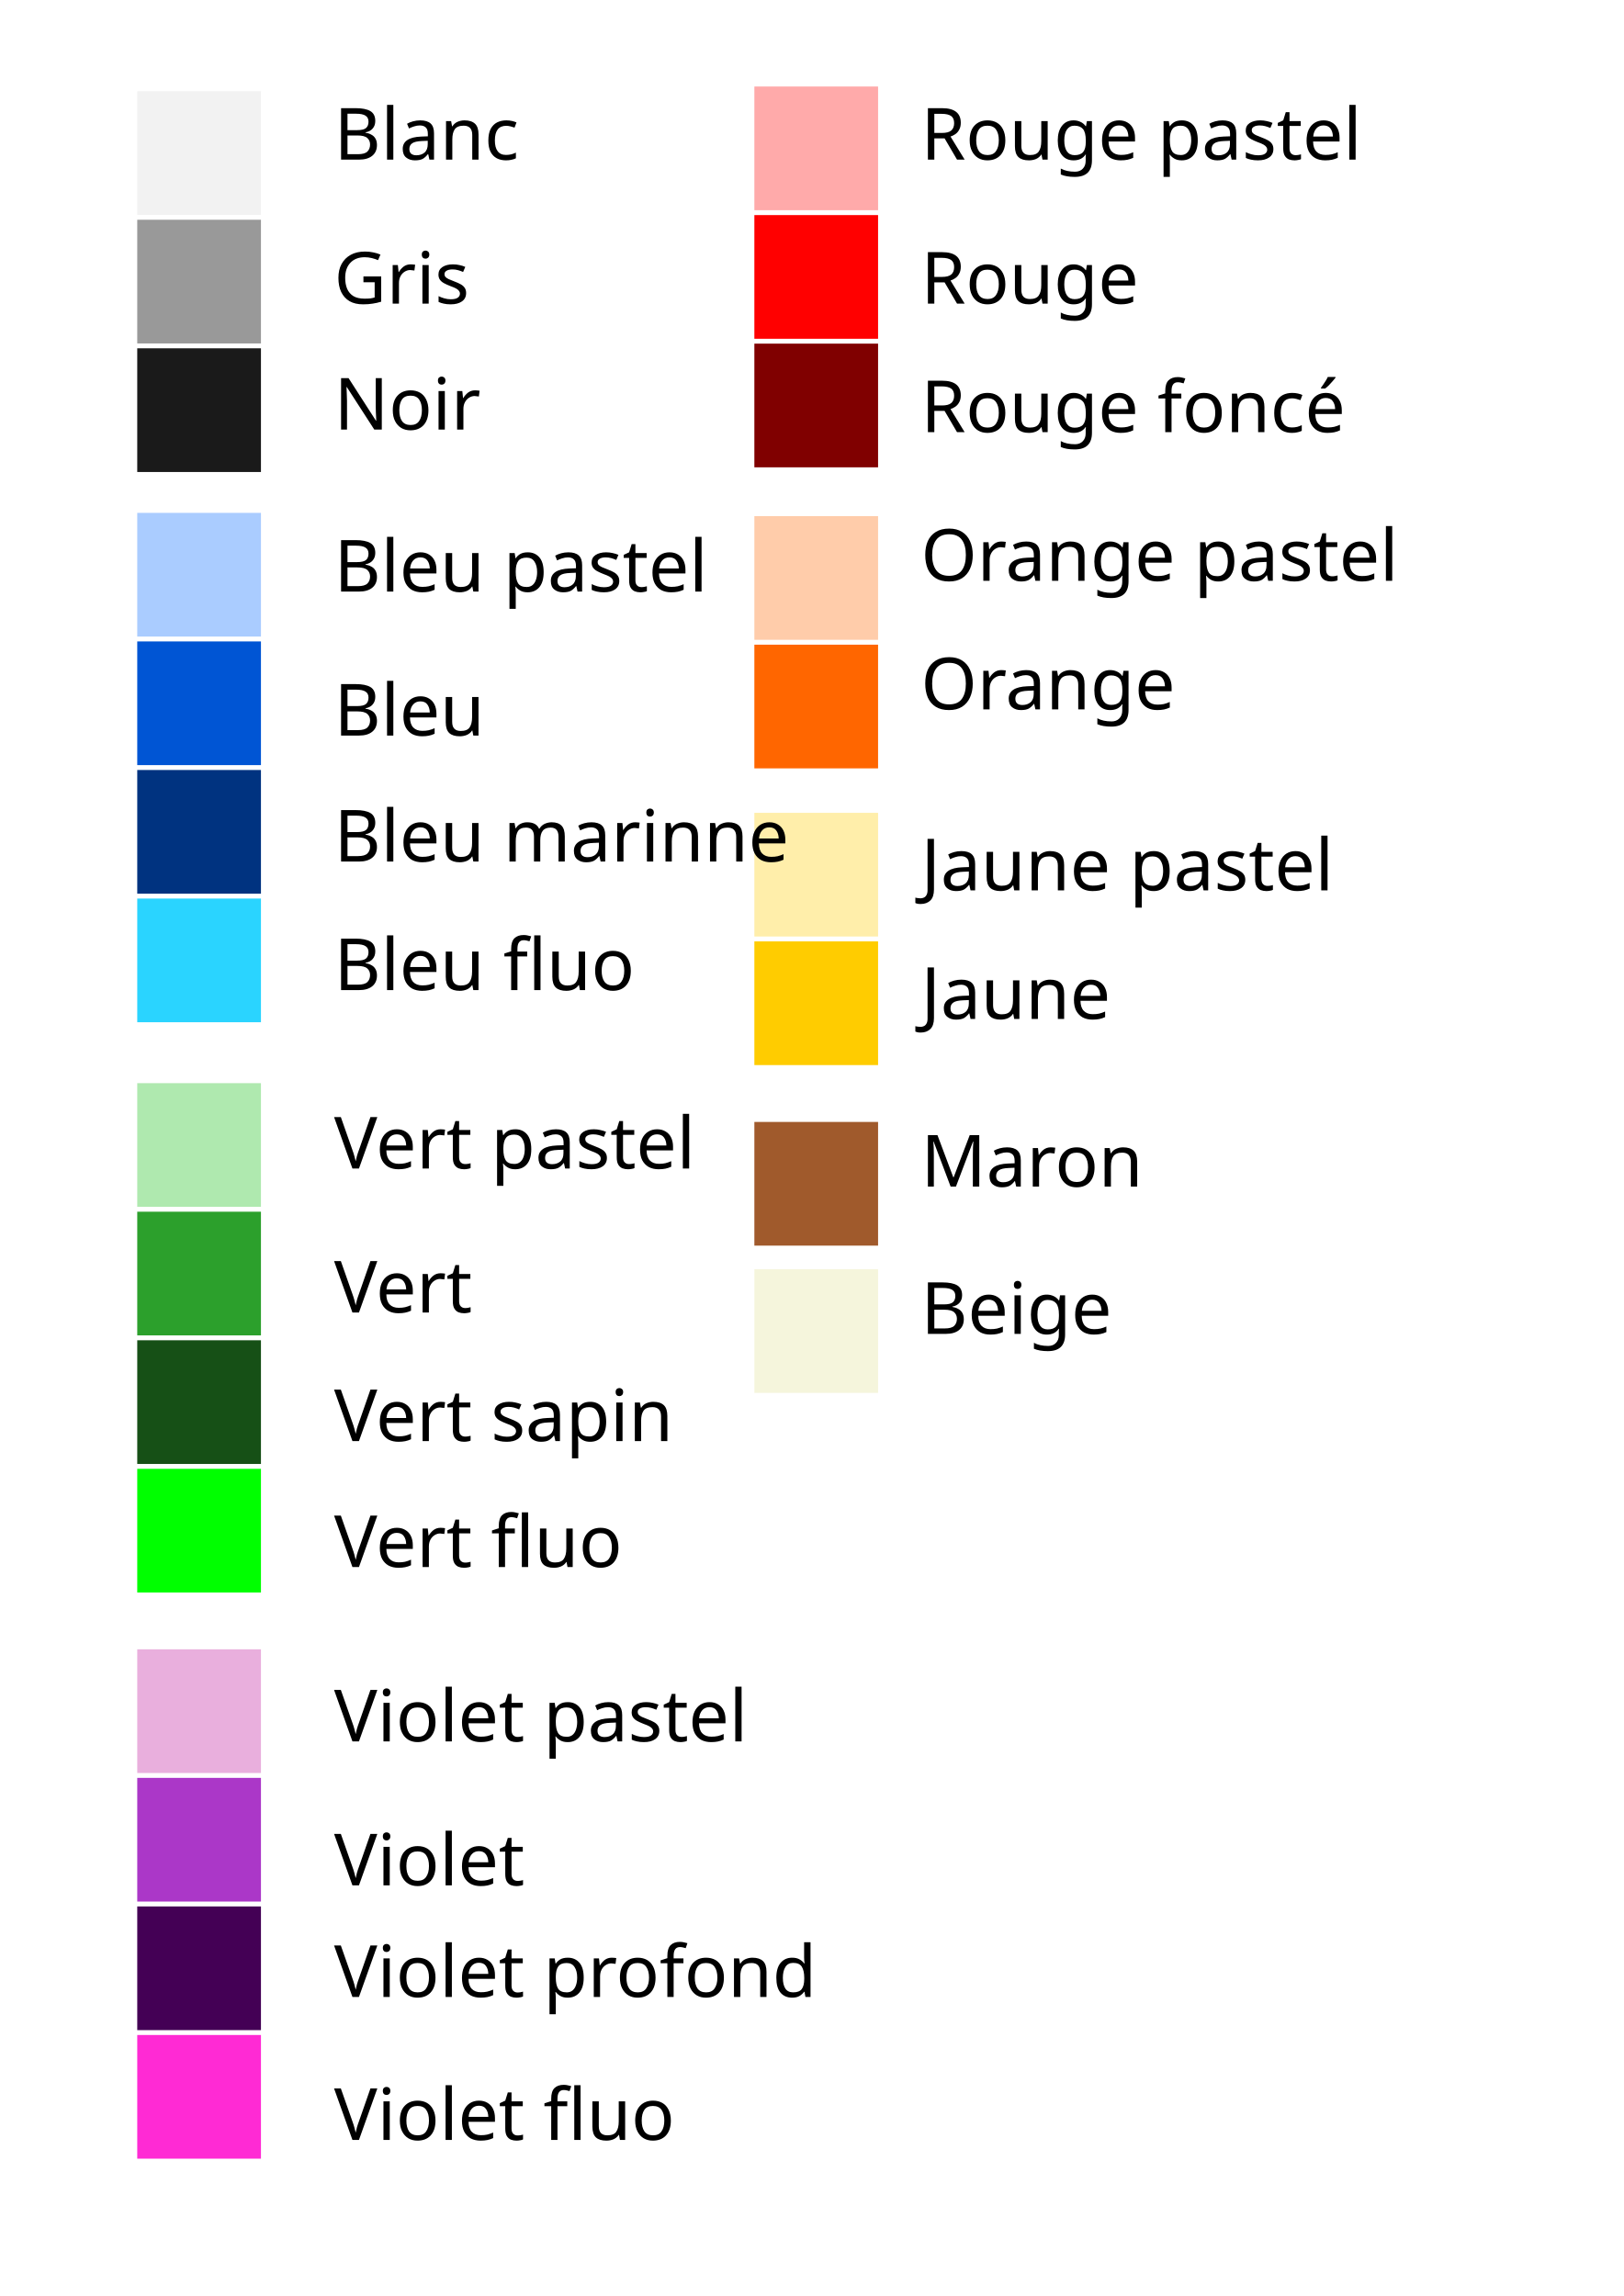
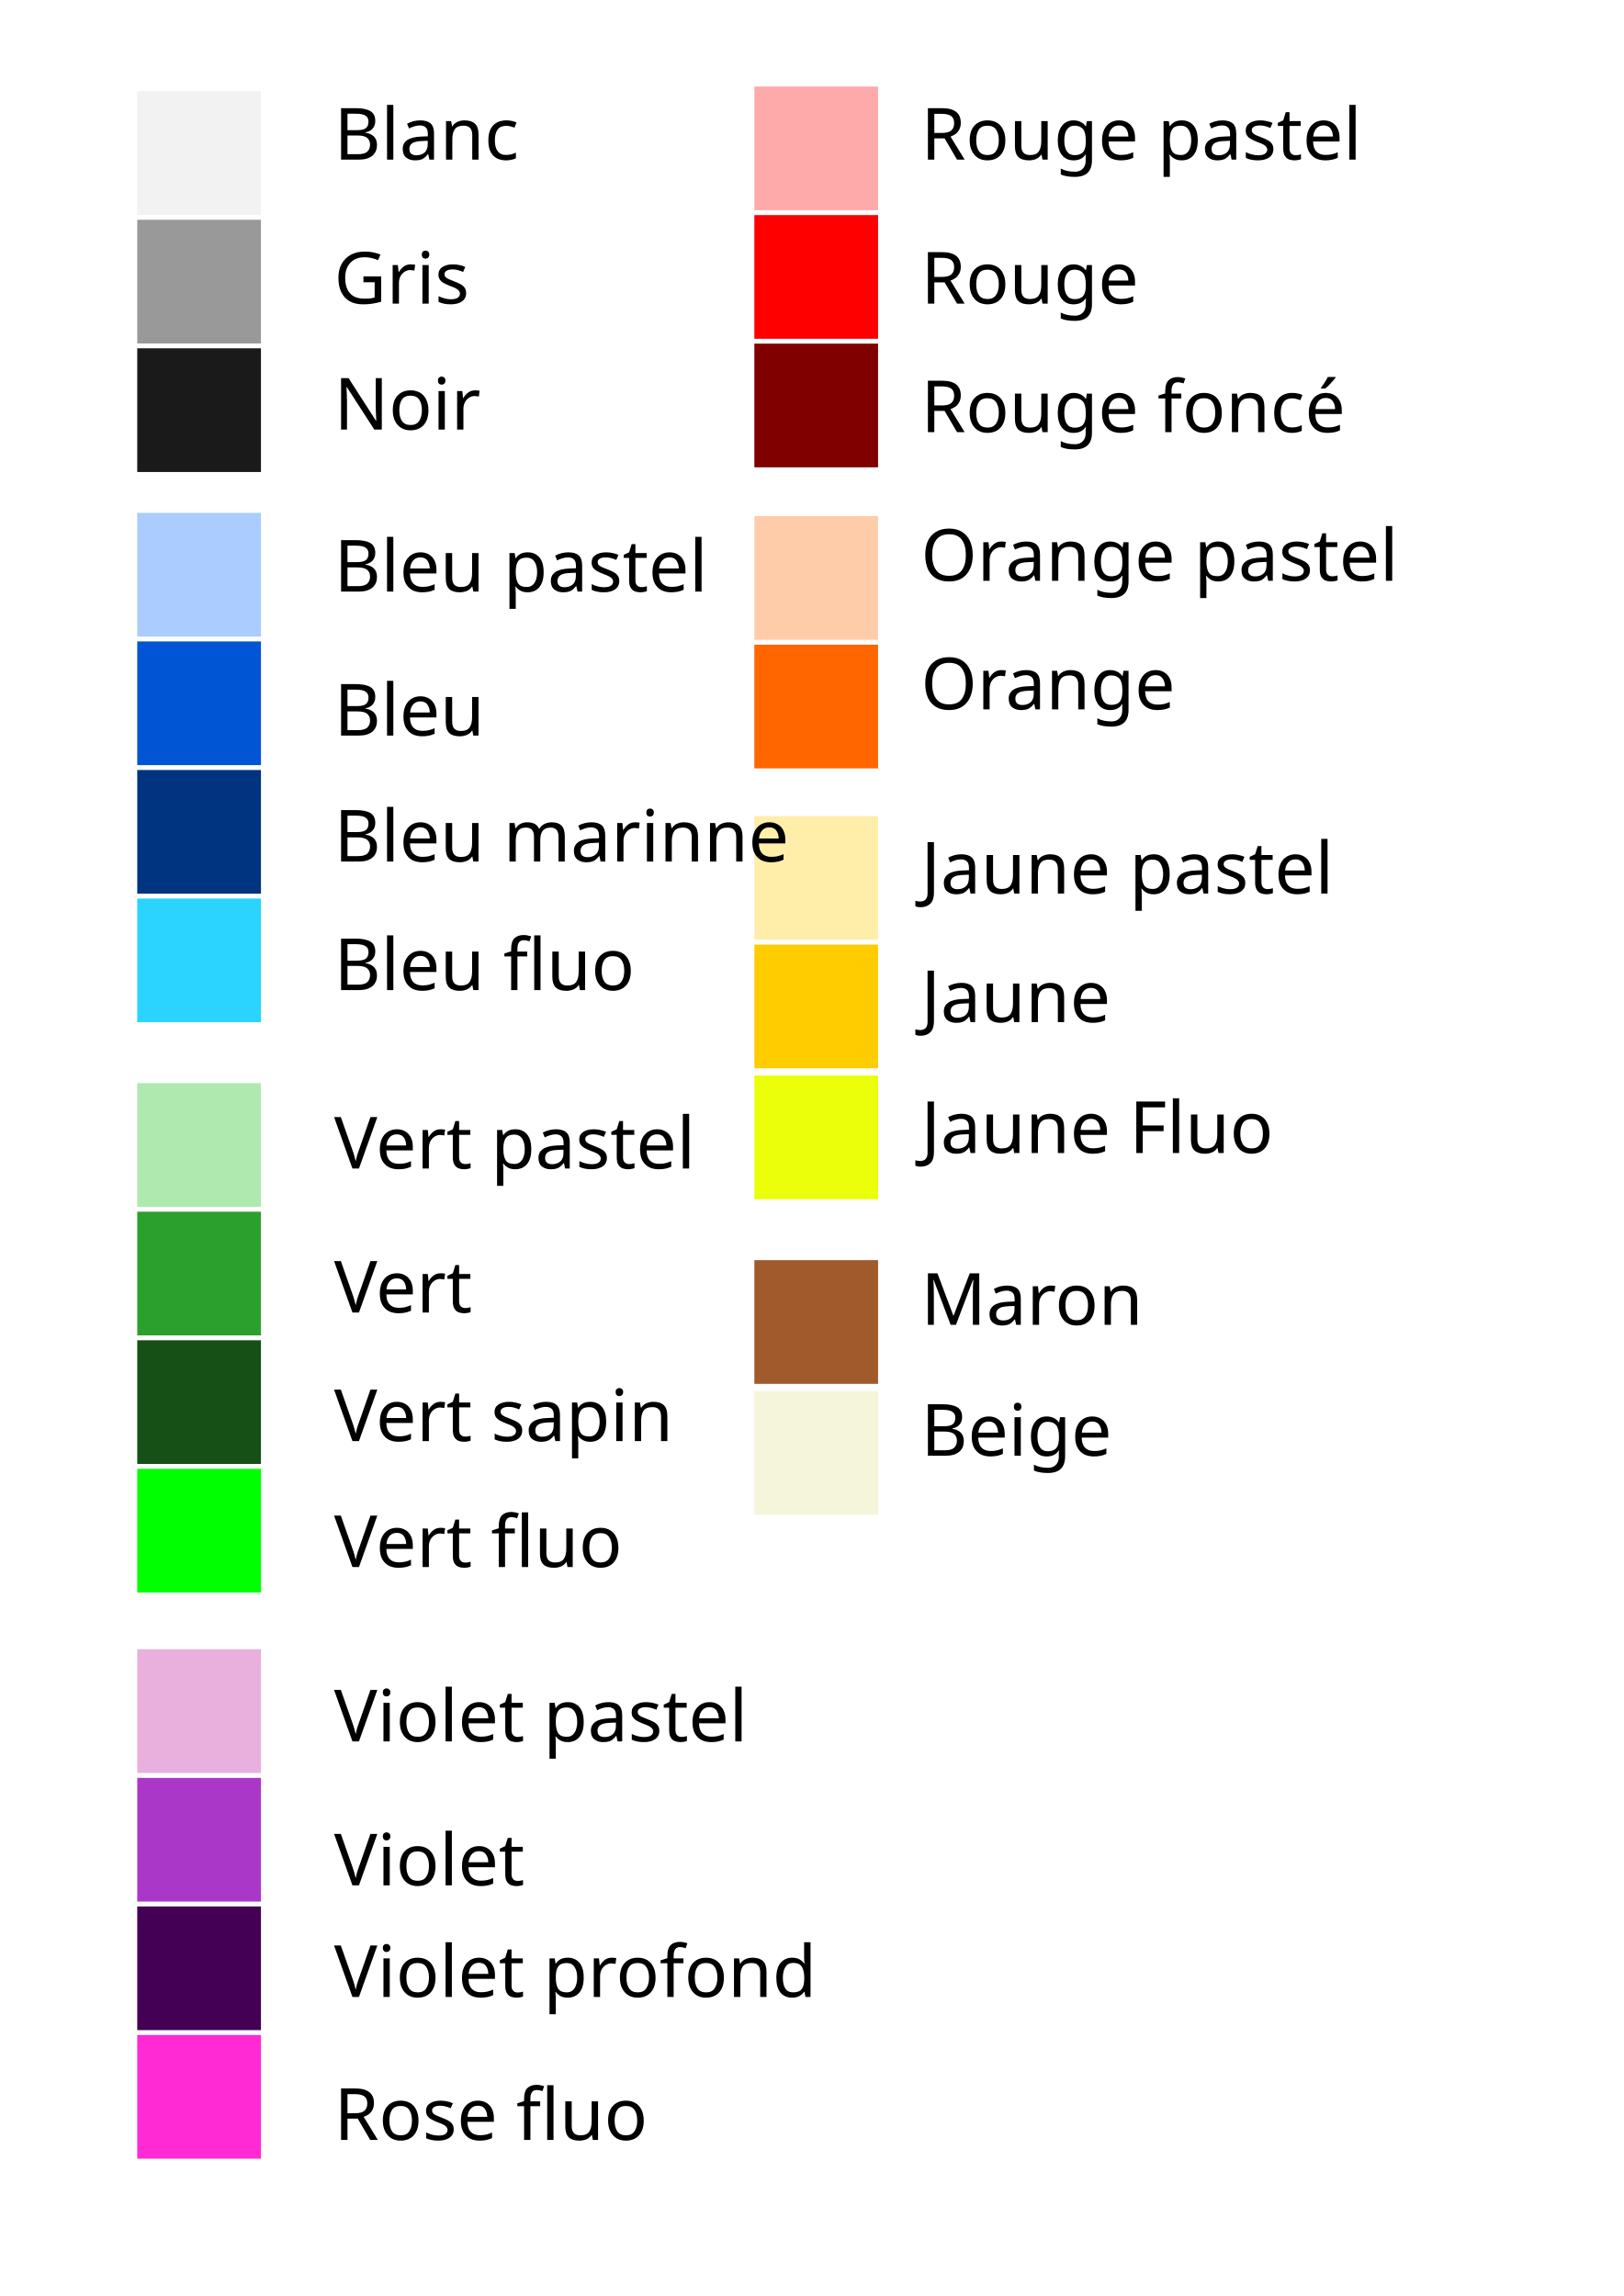
<svg xmlns="http://www.w3.org/2000/svg" width="210mm" height="297mm" viewBox="0 0 210 297" version="1.1" id="svg8">
  <defs id="defs2" />
  <g id="layer1">
    <rect style="opacity:1;vector-effect:none;fill:#0055d4;fill-opacity:1;stroke:none;stroke-width:0.294;stroke-linecap:butt;stroke-linejoin:miter;stroke-miterlimit:4;stroke-dasharray:none;stroke-dashoffset:0;stroke-opacity:1" id="rect815" width="16" height="16" x="17.75" y="82.972" />
    <rect y="156.741" x="17.75" height="16" width="16" id="rect817" style="opacity:1;vector-effect:none;fill:#2ca02c;fill-opacity:1;stroke:none;stroke-width:0.294;stroke-linecap:butt;stroke-linejoin:miter;stroke-miterlimit:4;stroke-dasharray:none;stroke-dashoffset:0;stroke-opacity:1" />
-     <rect style="opacity:1;vector-effect:none;fill:#ffcc00;fill-opacity:1;stroke:none;stroke-width:0.294;stroke-linecap:butt;stroke-linejoin:miter;stroke-miterlimit:4;stroke-dasharray:none;stroke-dashoffset:0;stroke-opacity:1" id="rect819" width="16" height="16" x="97.565" y="121.774" />
+     <rect style="opacity:1;vector-effect:none;fill:#ffcc00;fill-opacity:1;stroke:none;stroke-width:0.294;stroke-linecap:butt;stroke-linejoin:miter;stroke-miterlimit:4;stroke-dasharray:none;stroke-dashoffset:0;stroke-opacity:1" id="rect819" width="16" height="16" x="97.565" y="122.19" />
    <rect y="27.822" x="97.565" height="16" width="16" id="rect821" style="opacity:1;vector-effect:none;fill:#ff0000;fill-opacity:1;stroke:none;stroke-width:0.294;stroke-linecap:butt;stroke-linejoin:miter;stroke-miterlimit:4;stroke-dasharray:none;stroke-dashoffset:0;stroke-opacity:1" />
    <rect style="opacity:1;vector-effect:none;fill:#1a1a1a;fill-opacity:1;stroke:none;stroke-width:0.294;stroke-linecap:butt;stroke-linejoin:miter;stroke-miterlimit:4;stroke-dasharray:none;stroke-dashoffset:0;stroke-opacity:1" id="rect823" width="16" height="16" x="17.75" y="45.056" />
    <path style="opacity:1;vector-effect:none;fill:#f2f2f2;fill-opacity:1;stroke:none;stroke-width:0.294;stroke-linecap:butt;stroke-linejoin:miter;stroke-miterlimit:4;stroke-dasharray:none;stroke-dashoffset:0;stroke-opacity:1" d="m 17.75,11.797 h 16 v 16 h -16 z" id="rect825" />
    <rect style="opacity:1;vector-effect:none;fill:#ab37c8;fill-opacity:1;stroke:none;stroke-width:0.294;stroke-linecap:butt;stroke-linejoin:miter;stroke-miterlimit:4;stroke-dasharray:none;stroke-dashoffset:0;stroke-opacity:1" id="rect827" width="16" height="16" x="17.75" y="229.978" />
    <rect y="83.393" x="97.565" height="16" width="16" id="rect829" style="opacity:1;vector-effect:none;fill:#ff6600;fill-opacity:1;stroke:none;stroke-width:0.294;stroke-linecap:butt;stroke-linejoin:miter;stroke-miterlimit:4;stroke-dasharray:none;stroke-dashoffset:0;stroke-opacity:1" />
    <rect style="opacity:1;vector-effect:none;fill:#ff2ad4;fill-opacity:1;stroke:none;stroke-width:0.294;stroke-linecap:butt;stroke-linejoin:miter;stroke-miterlimit:4;stroke-dasharray:none;stroke-dashoffset:0;stroke-opacity:1" id="rect831" width="16" height="16" x="17.75" y="263.237" />
    <rect y="190" x="17.75" height="16" width="16" id="rect833" style="opacity:1;vector-effect:none;fill:#00ff00;fill-opacity:1;stroke:none;stroke-width:0.294;stroke-linecap:butt;stroke-linejoin:miter;stroke-miterlimit:4;stroke-dasharray:none;stroke-dashoffset:0;stroke-opacity:1" />
    <rect y="66.342" x="17.75" height="16" width="16" id="rect835" style="opacity:1;vector-effect:none;fill:#aaccff;fill-opacity:1;stroke:none;stroke-width:0.294;stroke-linecap:butt;stroke-linejoin:miter;stroke-miterlimit:4;stroke-dasharray:none;stroke-dashoffset:0;stroke-opacity:1" />
    <rect style="opacity:1;vector-effect:none;fill:#afe9af;fill-opacity:1;stroke:none;stroke-width:0.294;stroke-linecap:butt;stroke-linejoin:miter;stroke-miterlimit:4;stroke-dasharray:none;stroke-dashoffset:0;stroke-opacity:1" id="rect837" width="16" height="16" x="17.75" y="140.111" />
    <rect y="213.348" x="17.75" height="16" width="16" id="rect839" style="opacity:1;vector-effect:none;fill:#e9afdd;fill-opacity:1;stroke:none;stroke-width:0.294;stroke-linecap:butt;stroke-linejoin:miter;stroke-miterlimit:4;stroke-dasharray:none;stroke-dashoffset:0;stroke-opacity:1" />
-     <rect y="105.144" x="97.565" height="16" width="16" id="rect841" style="opacity:1;vector-effect:none;fill:#ffeeaa;fill-opacity:1;stroke:none;stroke-width:0.294;stroke-linecap:butt;stroke-linejoin:miter;stroke-miterlimit:4;stroke-dasharray:none;stroke-dashoffset:0;stroke-opacity:1" />
+     <rect y="105.56" x="97.565" height="16" width="16" id="rect841" style="opacity:1;vector-effect:none;fill:#ffeeaa;fill-opacity:1;stroke:none;stroke-width:0.294;stroke-linecap:butt;stroke-linejoin:miter;stroke-miterlimit:4;stroke-dasharray:none;stroke-dashoffset:0;stroke-opacity:1" />
    <rect style="opacity:1;vector-effect:none;fill:#ffccaa;fill-opacity:1;stroke:none;stroke-width:0.294;stroke-linecap:butt;stroke-linejoin:miter;stroke-miterlimit:4;stroke-dasharray:none;stroke-dashoffset:0;stroke-opacity:1" id="rect843" width="16" height="16" x="97.565" y="66.763" />
    <rect style="opacity:1;vector-effect:none;fill:#ffaaaa;fill-opacity:1;stroke:none;stroke-width:0.294;stroke-linecap:butt;stroke-linejoin:miter;stroke-miterlimit:4;stroke-dasharray:none;stroke-dashoffset:0;stroke-opacity:1" id="rect845" width="16" height="16" x="97.565" y="11.192" />
    <rect y="28.427" x="17.75" height="16" width="16" id="rect847" style="opacity:1;vector-effect:none;fill:#999999;fill-opacity:1;stroke:none;stroke-width:0.294;stroke-linecap:butt;stroke-linejoin:miter;stroke-miterlimit:4;stroke-dasharray:none;stroke-dashoffset:0;stroke-opacity:1" />
    <text xml:space="preserve" style="font-style:normal;font-variant:normal;font-weight:normal;font-stretch:normal;font-size:9.313px;line-height:1.25;font-family:'Loved by the King';-inkscape-font-specification:'Loved by the King';letter-spacing:0px;word-spacing:0px;fill:#000000;fill-opacity:1;stroke:none;stroke-width:0.233" x="43.206" y="20.646" id="text851">
      <tspan id="tspan849" x="43.206" y="20.646" style="stroke-width:0.233">Blanc</tspan>
    </text>
    <text id="text855" y="39.272" x="43.206" style="font-style:normal;font-variant:normal;font-weight:normal;font-stretch:normal;font-size:9.313px;line-height:1.25;font-family:'Loved by the King';-inkscape-font-specification:'Loved by the King';letter-spacing:0px;word-spacing:0px;fill:#000000;fill-opacity:1;stroke:none;stroke-width:0.233" xml:space="preserve">
      <tspan style="stroke-width:0.233" y="39.272" x="43.206" id="tspan853">Gris</tspan>
    </text>
    <text xml:space="preserve" style="font-style:normal;font-variant:normal;font-weight:normal;font-stretch:normal;font-size:9.313px;line-height:1.25;font-family:'Loved by the King';-inkscape-font-specification:'Loved by the King';letter-spacing:0px;word-spacing:0px;fill:#000000;fill-opacity:1;stroke:none;stroke-width:0.233" x="43.206" y="55.569" id="text859">
      <tspan id="tspan857" x="43.206" y="55.569" style="stroke-width:0.233">Noir</tspan>
    </text>
    <rect y="99.602" x="17.75" height="16" width="16" id="rect861" style="opacity:1;vector-effect:none;fill:#003380;fill-opacity:1;stroke:none;stroke-width:0.294;stroke-linecap:butt;stroke-linejoin:miter;stroke-miterlimit:4;stroke-dasharray:none;stroke-dashoffset:0;stroke-opacity:1" />
    <text id="text865" y="76.522" x="43.206" style="font-style:normal;font-variant:normal;font-weight:normal;font-stretch:normal;font-size:9.313px;line-height:1.25;font-family:'Loved by the King';-inkscape-font-specification:'Loved by the King';letter-spacing:0px;word-spacing:0px;fill:#000000;fill-opacity:1;stroke:none;stroke-width:0.233" xml:space="preserve">
      <tspan style="stroke-width:0.233" y="76.522" x="43.206" id="tspan863">Bleu pastel</tspan>
    </text>
    <text xml:space="preserve" style="font-style:normal;font-variant:normal;font-weight:normal;font-stretch:normal;font-size:9.313px;line-height:1.25;font-family:'Loved by the King';-inkscape-font-specification:'Loved by the King';letter-spacing:0px;word-spacing:0px;fill:#000000;fill-opacity:1;stroke:none;stroke-width:0.233" x="43.206" y="95.147" id="text869">
      <tspan id="tspan867" x="43.206" y="95.147" style="stroke-width:0.233">Bleu</tspan>
    </text>
    <text id="text873" y="111.444" x="43.206" style="font-style:normal;font-variant:normal;font-weight:normal;font-stretch:normal;font-size:9.313px;line-height:1.25;font-family:'Loved by the King';-inkscape-font-specification:'Loved by the King';letter-spacing:0px;word-spacing:0px;fill:#000000;fill-opacity:1;stroke:none;stroke-width:0.233" xml:space="preserve">
      <tspan style="stroke-width:0.233" y="111.444" x="43.206" id="tspan871">Bleu marinne</tspan>
    </text>
    <text xml:space="preserve" style="font-style:normal;font-variant:normal;font-weight:normal;font-stretch:normal;font-size:9.313px;line-height:1.25;font-family:'Loved by the King';-inkscape-font-specification:'Loved by the King';letter-spacing:0px;word-spacing:0px;fill:#000000;fill-opacity:1;stroke:none;stroke-width:0.233" x="43.206" y="151.156" id="text877">
      <tspan id="tspan875" x="43.206" y="151.156" style="stroke-width:0.233">Vert pastel</tspan>
    </text>
    <text id="text881" y="169.781" x="43.206" style="font-style:normal;font-variant:normal;font-weight:normal;font-stretch:normal;font-size:9.313px;line-height:1.25;font-family:'Loved by the King';-inkscape-font-specification:'Loved by the King';letter-spacing:0px;word-spacing:0px;fill:#000000;fill-opacity:1;stroke:none;stroke-width:0.233" xml:space="preserve">
      <tspan style="stroke-width:0.233" y="169.781" x="43.206" id="tspan879">Vert</tspan>
    </text>
    <text xml:space="preserve" style="font-style:normal;font-variant:normal;font-weight:normal;font-stretch:normal;font-size:9.313px;line-height:1.25;font-family:'Loved by the King';-inkscape-font-specification:'Loved by the King';letter-spacing:0px;word-spacing:0px;fill:#000000;fill-opacity:1;stroke:none;stroke-width:0.233" x="43.206" y="202.708" id="text885">
      <tspan id="tspan883" x="43.206" y="202.708" style="stroke-width:0.233">Vert fluo</tspan>
    </text>
    <rect style="opacity:1;vector-effect:none;fill:#2ad4ff;fill-opacity:1;stroke:none;stroke-width:0.294;stroke-linecap:butt;stroke-linejoin:miter;stroke-miterlimit:4;stroke-dasharray:none;stroke-dashoffset:0;stroke-opacity:1" id="rect887" width="16" height="16" x="17.75" y="116.231" />
    <text xml:space="preserve" style="font-style:normal;font-variant:normal;font-weight:normal;font-stretch:normal;font-size:9.313px;line-height:1.25;font-family:'Loved by the King';-inkscape-font-specification:'Loved by the King';letter-spacing:0px;word-spacing:0px;fill:#000000;fill-opacity:1;stroke:none;stroke-width:0.233" x="43.206" y="128.074" id="text891">
      <tspan id="tspan889" x="43.206" y="128.074" style="stroke-width:0.233">Bleu fluo</tspan>
    </text>
    <text id="text895" y="225.257" x="43.206" style="font-style:normal;font-variant:normal;font-weight:normal;font-stretch:normal;font-size:9.313px;line-height:1.25;font-family:'Loved by the King';-inkscape-font-specification:'Loved by the King';letter-spacing:0px;word-spacing:0px;fill:#000000;fill-opacity:1;stroke:none;stroke-width:0.233" xml:space="preserve">
      <tspan style="stroke-width:0.233" y="225.257" x="43.206" id="tspan893">Violet pastel</tspan>
    </text>
    <text xml:space="preserve" style="font-style:normal;font-variant:normal;font-weight:normal;font-stretch:normal;font-size:9.313px;line-height:1.25;font-family:'Loved by the King';-inkscape-font-specification:'Loved by the King';letter-spacing:0px;word-spacing:0px;fill:#000000;fill-opacity:1;stroke:none;stroke-width:0.233" x="43.206" y="243.882" id="text899">
      <tspan id="tspan897" x="43.206" y="243.882" style="stroke-width:0.233">Violet</tspan>
    </text>
    <text id="text903" y="276.809" x="43.206" style="font-style:normal;font-variant:normal;font-weight:normal;font-stretch:normal;font-size:9.313px;line-height:1.25;font-family:'Loved by the King';-inkscape-font-specification:'Loved by the King';letter-spacing:0px;word-spacing:0px;fill:#000000;fill-opacity:1;stroke:none;stroke-width:0.233" xml:space="preserve">
-       <tspan style="stroke-width:0.233" y="276.809" x="43.206" id="tspan901">Violet fluo</tspan>
+       <tspan style="stroke-width:0.233" y="276.809" x="43.206" id="tspan901">Rose fluo</tspan>
    </text>
    <rect style="opacity:1;vector-effect:none;fill:#165016;fill-opacity:1;stroke:none;stroke-width:0.294;stroke-linecap:butt;stroke-linejoin:miter;stroke-miterlimit:4;stroke-dasharray:none;stroke-dashoffset:0;stroke-opacity:1" id="rect905" width="16" height="16" x="17.75" y="173.371" />
    <text xml:space="preserve" style="font-style:normal;font-variant:normal;font-weight:normal;font-stretch:normal;font-size:9.313px;line-height:1.25;font-family:'Loved by the King';-inkscape-font-specification:'Loved by the King';letter-spacing:0px;word-spacing:0px;fill:#000000;fill-opacity:1;stroke:none;stroke-width:0.233" x="43.206" y="186.41" id="text909">
      <tspan id="tspan907" x="43.206" y="186.41" style="stroke-width:0.233">Vert sapin</tspan>
    </text>
    <rect y="246.608" x="17.75" height="16" width="16" id="rect911" style="opacity:1;vector-effect:none;fill:#440055;fill-opacity:1;stroke:none;stroke-width:0.294;stroke-linecap:butt;stroke-linejoin:miter;stroke-miterlimit:4;stroke-dasharray:none;stroke-dashoffset:0;stroke-opacity:1" />
    <text id="text915" y="258.317" x="43.206" style="font-style:normal;font-variant:normal;font-weight:normal;font-stretch:normal;font-size:9.313px;line-height:1.25;font-family:'Loved by the King';-inkscape-font-specification:'Loved by the King';letter-spacing:0px;word-spacing:0px;fill:#000000;fill-opacity:1;stroke:none;stroke-width:0.233" xml:space="preserve">
      <tspan style="stroke-width:0.233" y="258.317" x="43.206" id="tspan913">Violet profond</tspan>
    </text>
    <text id="text919" y="20.646" x="119.104" style="font-style:normal;font-variant:normal;font-weight:normal;font-stretch:normal;font-size:9.313px;line-height:1.25;font-family:'Loved by the King';-inkscape-font-specification:'Loved by the King';letter-spacing:0px;word-spacing:0px;fill:#000000;fill-opacity:1;stroke:none;stroke-width:0.233" xml:space="preserve">
      <tspan style="stroke-width:0.233" y="20.646" x="119.104" id="tspan917">Rouge pastel</tspan>
    </text>
    <text xml:space="preserve" style="font-style:normal;font-variant:normal;font-weight:normal;font-stretch:normal;font-size:9.313px;line-height:1.25;font-family:'Loved by the King';-inkscape-font-specification:'Loved by the King';letter-spacing:0px;word-spacing:0px;fill:#000000;fill-opacity:1;stroke:none;stroke-width:0.233" x="119.104" y="39.272" id="text923">
      <tspan id="tspan921" x="119.104" y="39.272" style="stroke-width:0.233">Rouge</tspan>
    </text>
    <rect style="opacity:1;vector-effect:none;fill:#800000;fill-opacity:1;stroke:none;stroke-width:0.294;stroke-linecap:butt;stroke-linejoin:miter;stroke-miterlimit:4;stroke-dasharray:none;stroke-dashoffset:0;stroke-opacity:1" id="rect925" width="16" height="16" x="97.565" y="44.451" />
    <text id="text929" y="55.901" x="119.104" style="font-style:normal;font-variant:normal;font-weight:normal;font-stretch:normal;font-size:9.313px;line-height:1.25;font-family:'Loved by the King';-inkscape-font-specification:'Loved by the King';letter-spacing:0px;word-spacing:0px;fill:#000000;fill-opacity:1;stroke:none;stroke-width:0.233" xml:space="preserve">
      <tspan style="stroke-width:0.233" y="55.901" x="119.104" id="tspan927">Rouge foncé</tspan>
    </text>
    <text id="text933" y="75.125" x="119.104" style="font-style:normal;font-variant:normal;font-weight:normal;font-stretch:normal;font-size:9.313px;line-height:1.25;font-family:'Loved by the King';-inkscape-font-specification:'Loved by the King';letter-spacing:0px;word-spacing:0px;fill:#000000;fill-opacity:1;stroke:none;stroke-width:0.233" xml:space="preserve">
      <tspan style="stroke-width:0.233" y="75.125" x="119.104" id="tspan931">Orange pastel</tspan>
    </text>
    <text xml:space="preserve" style="font-style:normal;font-variant:normal;font-weight:normal;font-stretch:normal;font-size:9.313px;line-height:1.25;font-family:'Loved by the King';-inkscape-font-specification:'Loved by the King';letter-spacing:0px;word-spacing:0px;fill:#000000;fill-opacity:1;stroke:none;stroke-width:0.233" x="119.104" y="91.755" id="text937">
      <tspan id="tspan935" x="119.104" y="91.755" style="stroke-width:0.233">Orange</tspan>
    </text>
-     <rect style="opacity:1;vector-effect:none;fill:#a05a2c;fill-opacity:1;stroke:none;stroke-width:0.294;stroke-linecap:butt;stroke-linejoin:miter;stroke-miterlimit:4;stroke-dasharray:none;stroke-dashoffset:0;stroke-opacity:1" id="rect939" width="16" height="16" x="97.565" y="145.129" />
-     <text id="text943" y="153.491" x="119.104" style="font-style:normal;font-variant:normal;font-weight:normal;font-stretch:normal;font-size:9.313px;line-height:1.25;font-family:'Loved by the King';-inkscape-font-specification:'Loved by the King';letter-spacing:0px;word-spacing:0px;fill:#000000;fill-opacity:1;stroke:none;stroke-width:0.233" xml:space="preserve">
-       <tspan style="stroke-width:0.233" y="153.491" x="119.104" id="tspan941">Maron</tspan>
+     <rect style="opacity:1;vector-effect:none;fill:#a05a2c;fill-opacity:1;stroke:none;stroke-width:0.294;stroke-linecap:butt;stroke-linejoin:miter;stroke-miterlimit:4;stroke-dasharray:none;stroke-dashoffset:0;stroke-opacity:1" id="rect939" width="16" height="16" x="97.565" y="163.008" />
+     <text id="text943" y="171.37" x="119.104" style="font-style:normal;font-variant:normal;font-weight:normal;font-stretch:normal;font-size:9.313px;line-height:1.25;font-family:'Loved by the King';-inkscape-font-specification:'Loved by the King';letter-spacing:0px;word-spacing:0px;fill:#000000;fill-opacity:1;stroke:none;stroke-width:0.233" xml:space="preserve">
+       <tspan style="stroke-width:0.233" y="171.37" x="119.104" id="tspan941">Maron</tspan>
    </text>
-     <text xml:space="preserve" style="font-style:normal;font-variant:normal;font-weight:normal;font-stretch:normal;font-size:9.313px;line-height:1.25;font-family:'Loved by the King';-inkscape-font-specification:'Loved by the King';letter-spacing:0px;word-spacing:0px;fill:#000000;fill-opacity:1;stroke:none;stroke-width:0.233" x="119.104" y="115.169" id="text947">
-       <tspan id="tspan945" x="119.104" y="115.169" style="stroke-width:0.233">Jaune pastel</tspan>
+     <text xml:space="preserve" style="font-style:normal;font-variant:normal;font-weight:normal;font-stretch:normal;font-size:9.313px;line-height:1.25;font-family:'Loved by the King';-inkscape-font-specification:'Loved by the King';letter-spacing:0px;word-spacing:0px;fill:#000000;fill-opacity:1;stroke:none;stroke-width:0.233" x="119.104" y="115.585" id="text947">
+       <tspan id="tspan945" x="119.104" y="115.585" style="stroke-width:0.233">Jaune pastel</tspan>
    </text>
-     <text id="text951" y="131.799" x="119.104" style="font-style:normal;font-variant:normal;font-weight:normal;font-stretch:normal;font-size:9.313px;line-height:1.25;font-family:'Loved by the King';-inkscape-font-specification:'Loved by the King';letter-spacing:0px;word-spacing:0px;fill:#000000;fill-opacity:1;stroke:none;stroke-width:0.233" xml:space="preserve">
-       <tspan style="stroke-width:0.233" y="131.799" x="119.104" id="tspan949">Jaune</tspan>
+     <text id="text951" y="132.215" x="119.104" style="font-style:normal;font-variant:normal;font-weight:normal;font-stretch:normal;font-size:9.313px;line-height:1.25;font-family:'Loved by the King';-inkscape-font-specification:'Loved by the King';letter-spacing:0px;word-spacing:0px;fill:#000000;fill-opacity:1;stroke:none;stroke-width:0.233" xml:space="preserve">
+       <tspan style="stroke-width:0.233" y="132.215" x="119.104" id="tspan949">Jaune</tspan>
    </text>
-     <rect y="164.179" x="97.565" height="16" width="16" id="rect76" style="opacity:1;vector-effect:none;fill:#f5f5dc;fill-opacity:1;stroke:none;stroke-width:0.294;stroke-linecap:butt;stroke-linejoin:miter;stroke-miterlimit:4;stroke-dasharray:none;stroke-dashoffset:0;stroke-opacity:1" />
-     <text xml:space="preserve" style="font-style:normal;font-variant:normal;font-weight:normal;font-stretch:normal;font-size:9.313px;line-height:1.25;font-family:'Loved by the King';-inkscape-font-specification:'Loved by the King';letter-spacing:0px;word-spacing:0px;fill:#000000;fill-opacity:1;stroke:none;stroke-width:0.233" x="119.104" y="172.541" id="text80">
-       <tspan id="tspan78" x="119.104" y="172.541" style="stroke-width:0.233">Beige</tspan>
+     <rect y="179.941" x="97.565" height="16" width="16" id="rect76" style="opacity:1;vector-effect:none;fill:#f5f5dc;fill-opacity:1;stroke:none;stroke-width:0.294;stroke-linecap:butt;stroke-linejoin:miter;stroke-miterlimit:4;stroke-dasharray:none;stroke-dashoffset:0;stroke-opacity:1" />
+     <text xml:space="preserve" style="font-style:normal;font-variant:normal;font-weight:normal;font-stretch:normal;font-size:9.313px;line-height:1.25;font-family:'Loved by the King';-inkscape-font-specification:'Loved by the King';letter-spacing:0px;word-spacing:0px;fill:#000000;fill-opacity:1;stroke:none;stroke-width:0.233" x="119.104" y="188.303" id="text80">
+       <tspan id="tspan78" x="119.104" y="188.303" style="stroke-width:0.233">Beige</tspan>
+     </text>
+     <rect y="139.123" x="97.565" height="16" width="16" id="rect884" style="opacity:1;vector-effect:none;fill:#eaff09;fill-opacity:1;stroke:none;stroke-width:0.294;stroke-linecap:butt;stroke-linejoin:miter;stroke-miterlimit:4;stroke-dasharray:none;stroke-dashoffset:0;stroke-opacity:1" />
+     <text xml:space="preserve" style="font-style:normal;font-variant:normal;font-weight:normal;font-stretch:normal;font-size:9.313px;line-height:1.25;font-family:'Loved by the King';-inkscape-font-specification:'Loved by the King';letter-spacing:0px;word-spacing:0px;fill:#000000;fill-opacity:1;stroke:none;stroke-width:0.233" x="119.104" y="149.148" id="text888">
+       <tspan id="tspan886" x="119.104" y="149.148" style="stroke-width:0.233">Jaune Fluo</tspan>
    </text>
  </g>
</svg>
